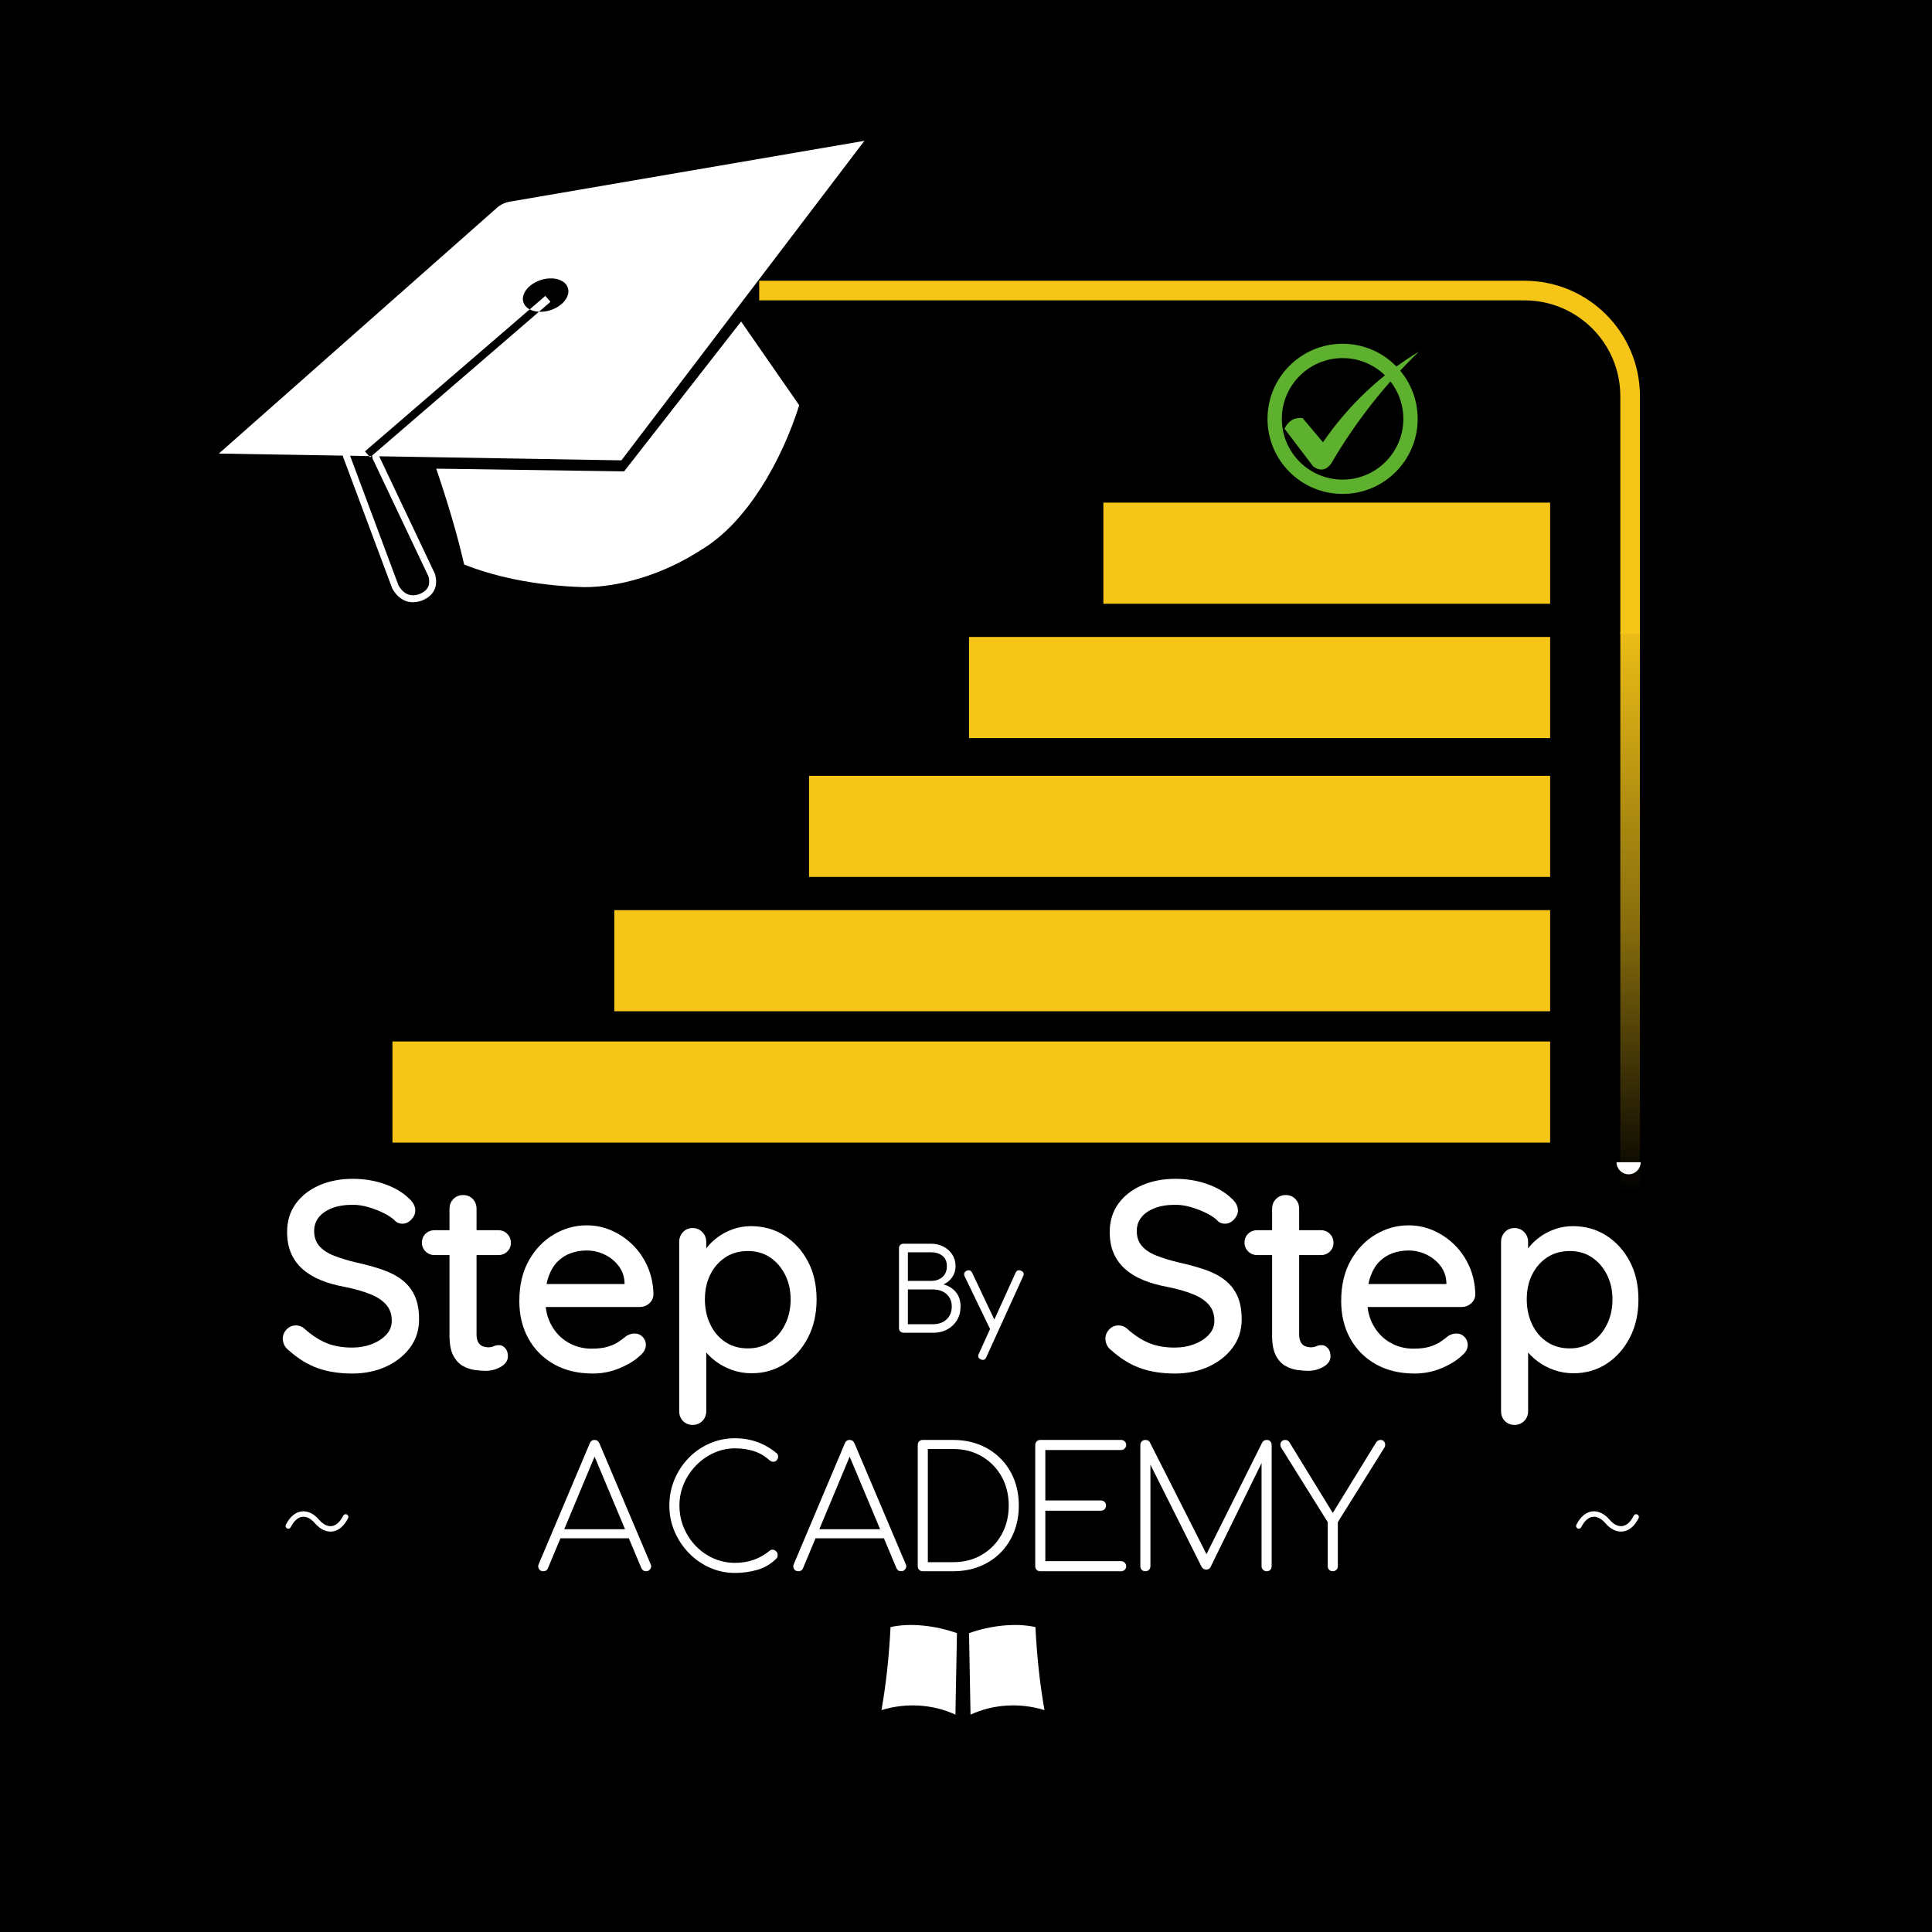
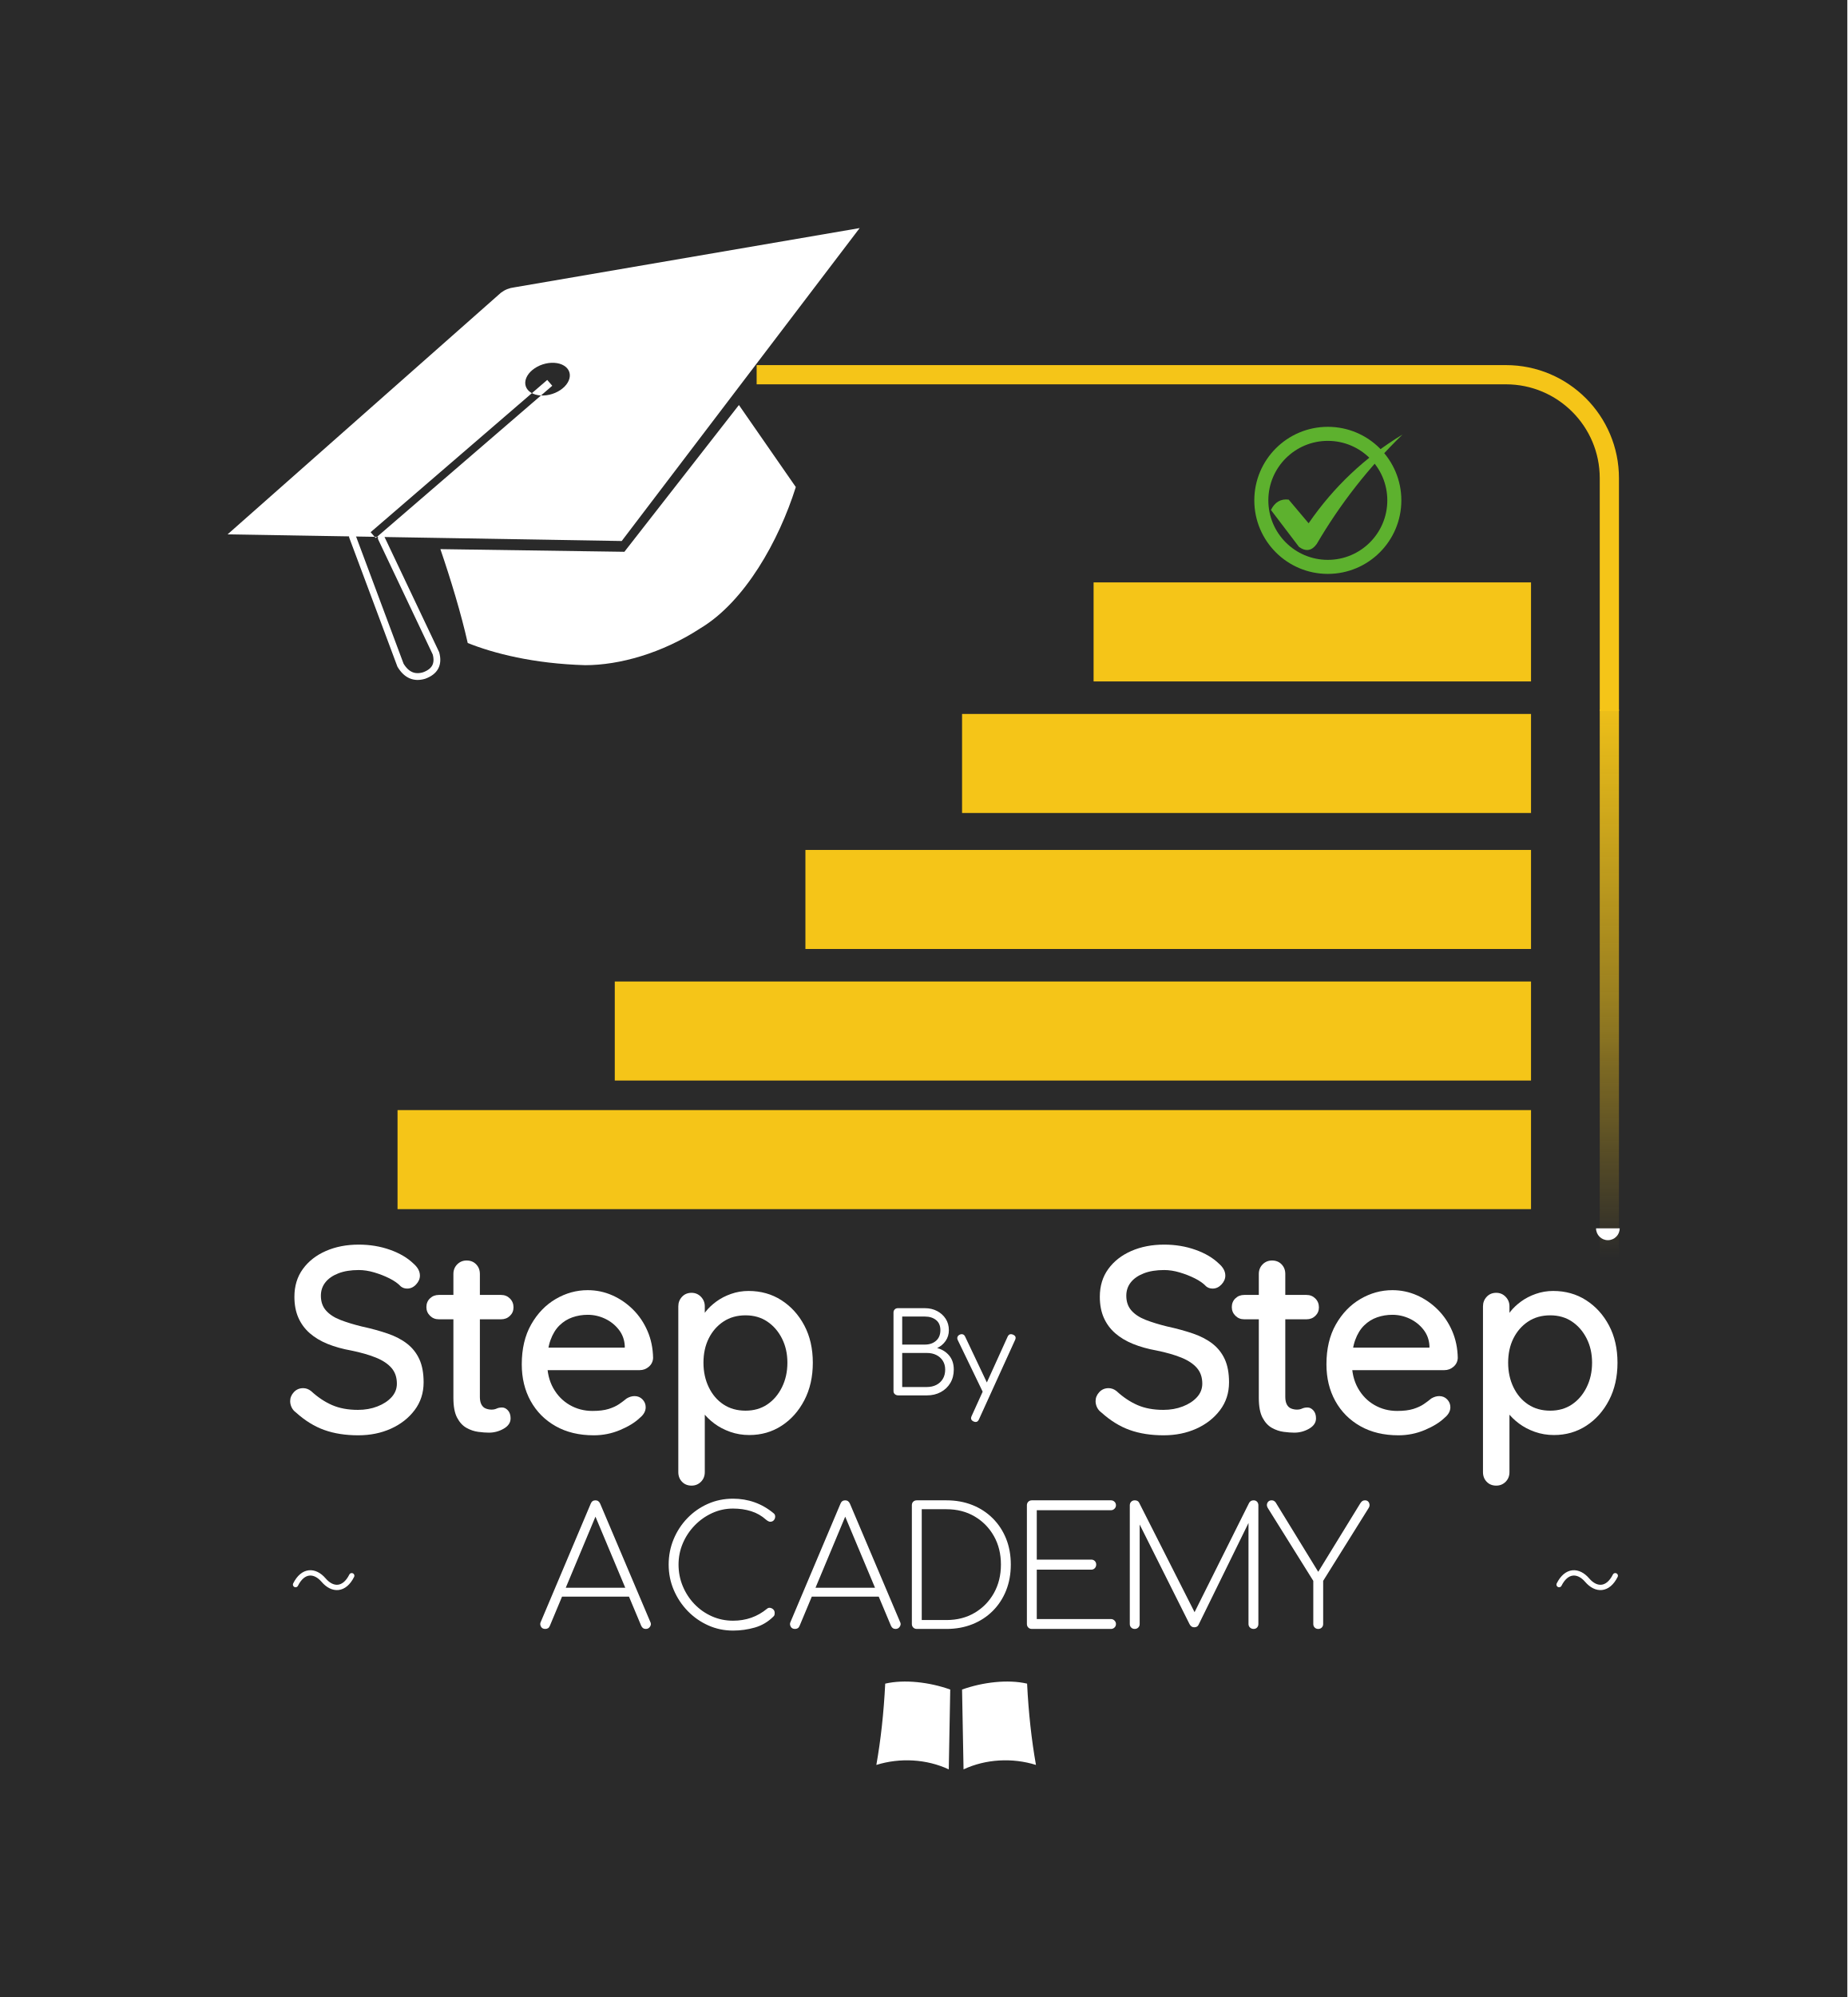
- <svg xmlns="http://www.w3.org/2000/svg" viewBox="0 0 1280 1280">
-   <rect width="1280" height="1280" fill="#000000" />
+ <svg xmlns="http://www.w3.org/2000/svg" viewBox="-9.0 -61.0 1250.0 1351.0">
+   <rect x="-9.0" y="-61.0" width="1250.0" height="1351.0" fill="#2A2A2A" />
  <defs>
-     <linearGradient id="g_fil_1" gradientUnits="userSpaceOnUse" x1="0" y1="400" x2="0" y2="790">
+     <linearGradient id="g_fil_23" gradientUnits="userSpaceOnUse" x1="0" y1="400" x2="0" y2="790">
      <stop offset="0" stop-color="#F5C518" />
      <stop offset=".55" stop-color="#F5C518" stop-opacity=".55" />
      <stop offset="1" stop-color="#F5C518" stop-opacity="0" />
    </linearGradient>
  </defs>
  <path d="M503 192.5 H1010 A70 70 0 0 1 1080 262.5 V420" fill="none" stroke="#F5C518" stroke-width="13" />
-   <path d="M1080 419 V790" fill="none" stroke="url(#g_fil_1)" stroke-width="13" />
+   <path d="M1080 419 V790" fill="none" stroke="url(#g_fil_23)" stroke-width="13" />
  <path d="M1071 770 H1087 A8 8 0 0 1 1071 770 Z" fill="#FFFFFF" />
  <rect x="731" y="333" width="296" height="67" fill="#F5C518" />
  <rect x="642" y="422" width="385" height="67" fill="#F5C518" />
  <rect x="536" y="514" width="491" height="67" fill="#F5C518" />
  <rect x="407" y="603" width="620" height="67" fill="#F5C518" />
  <rect x="260" y="690" width="767" height="67" fill="#F5C518" />
  <g>
    <circle cx="889.5" cy="277.5" r="45" fill="none" stroke="#5DB12E" stroke-width="9.5" />
    <path d="M851 284 Q855 276 863 277 L876.5 293 Q902 256 940 233 Q906 266 882 307 Q877 314 870 309 Z" fill="#5DB12E" />
  </g>
  <g fill="#FFFFFF">
    <path d="M289 310.5 L413.5 312.3 L491 213 L529.5 268.5 C518 305 495 346 465 364 C439 381 410 389 387 389 C352 388 325 381 307.5 374 C303 354 296 331 289 310.5 Z" />
    <path d="M145 300.5 L330 137 Q334 134 339 133.4 L572.7 93.3 L411.7 305 Z M361.30 196.03 L241.80 299.03 L245.20 302.97 L364.70 199.97 Z M376.24 190.71 L376.54 192.05 L376.58 193.46 L376.36 194.90 L375.89 196.34 L375.17 197.78 L374.22 199.17 L373.05 200.51 L371.68 201.75 L370.14 202.89 L368.45 203.91 L366.64 204.78 L364.74 205.49 L362.79 206.03 L360.82 206.39 L358.86 206.56 L356.94 206.54 L355.10 206.34 L353.37 205.95 L351.78 205.38 L350.36 204.64 L349.12 203.75 L348.10 202.71 L347.31 201.55 L346.76 200.29 L346.46 198.95 L346.42 197.54 L346.64 196.10 L347.11 194.66 L347.83 193.22 L348.78 191.83 L349.95 190.49 L351.32 189.25 L352.86 188.11 L354.55 187.09 L356.36 186.22 L358.26 185.51 L360.21 184.97 L362.18 184.61 L364.14 184.44 L366.06 184.46 L367.90 184.66 L369.63 185.05 L371.22 185.62 L372.64 186.36 L373.88 187.25 L374.90 188.29 L375.69 189.45 Z" fill-rule="evenodd" />
    <path d="M229.5 302 L262 389 Q268 399 278 396 Q289 392 286 381 L249 303" fill="none" stroke="#FFFFFF" stroke-width="4.6" stroke-linejoin="round" stroke-linecap="round" />
  </g>
  <g fill="#FFFFFF">
    <path transform="translate(180.36 908.21) scale(0.17917 -0.17917)" d="M296 -10Q224 -10 168.0 10.0Q112 30 61 76Q50 84 44.5 95.5Q39 107 39 119Q39 138 53.0 153.0Q67 168 88 168Q104 168 118 157Q156 122 197.5 104.0Q239 86 295 86Q335 86 368.5 99.0Q402 112 422.0 134.0Q442 156 442 185Q442 221 421.5 244.5Q401 268 362.5 283.5Q324 299 270 310Q220 319 180.5 335.0Q141 351 113.0 375.5Q85 400 70.0 434.0Q55 468 55 513Q55 574 87.0 618.0Q119 662 174.0 686.0Q229 710 298 710Q361 710 416.0 690.5Q471 671 505 638Q529 617 529 593Q529 575 514.5 559.5Q500 544 481 544Q467 544 457 552Q441 569 414.0 582.5Q387 596 356.5 605.0Q326 614 298 614Q253 614 221.0 601.5Q189 589 172.0 567.5Q155 546 155 517Q155 483 174.5 461.0Q194 439 229.0 425.5Q264 412 309 401Q364 389 407.5 374.0Q451 359 481.0 335.5Q511 312 527.0 277.0Q543 242 543 190Q543 130 509.0 85.0Q475 40 419.5 15.0Q364 -10 296 -10Z" />
    <path transform="translate(276.66 908.21) scale(0.17917 -0.17917)" d="M63 520H298Q318 520 331.5 506.5Q345 493 345 473Q345 454 331.5 441.0Q318 428 298 428H63Q43 428 29.5 441.5Q16 455 16 474Q16 494 29.5 507.0Q43 520 63 520ZM168 650Q190 650 204.0 635.5Q218 621 218 599V135Q218 117 224.0 106.0Q230 95 240.5 91.0Q251 87 262 87Q273 87 281.5 91.0Q290 95 302 95Q314 95 324.0 84.0Q334 73 334 54Q334 30 308.0 15.0Q282 0 252 0Q235 0 212.0 3.0Q189 6 167.5 18.0Q146 30 132.0 56.5Q118 83 118 131V599Q118 621 132.5 635.5Q147 650 168 650Z" />
    <path transform="translate(336.36 908.21) scale(0.17917 -0.17917)" d="M315 -10Q232 -10 171.0 24.5Q110 59 76.5 119.5Q43 180 43 258Q43 346 78.5 408.5Q114 471 171.0 504.5Q228 538 292 538Q341 538 385.0 518.5Q429 499 463.5 464.5Q498 430 518.0 383.5Q538 337 539 282Q538 262 523.0 249.0Q508 236 488 236H99L75 321H451L432 303V328Q430 363 409.0 389.5Q388 416 357.0 430.5Q326 445 292 445Q262 445 234.5 435.5Q207 426 185.5 405.0Q164 384 151.5 349.5Q139 315 139 264Q139 209 162.0 168.0Q185 127 224.0 104.5Q263 82 310 82Q347 82 371.0 89.5Q395 97 411.0 108.0Q427 119 439 129Q454 138 469 138Q487 138 499.0 125.5Q511 113 511 96Q511 74 489 56Q462 30 414.5 10.0Q367 -10 315 -10Z" />
    <path transform="translate(437.45 908.21) scale(0.17917 -0.17917)" d="M335 535Q405 535 459.5 500.0Q514 465 546.0 404.5Q578 344 578 264Q578 184 546.0 122.5Q514 61 460.0 26.0Q406 -9 338 -9Q300 -9 266.0 3.0Q232 15 206.0 34.5Q180 54 163.5 76.0Q147 98 143 117L170 130V-149Q170 -171 155.5 -185.5Q141 -200 120 -200Q98 -200 84.0 -185.5Q70 -171 70 -149V477Q70 498 84.0 513.0Q98 528 120 528Q141 528 155.5 513.0Q170 498 170 477V408L154 417Q157 436 173.0 456.5Q189 477 213.5 495.0Q238 513 269.5 524.0Q301 535 335 535ZM324 443Q276 443 240.5 419.5Q205 396 185.0 356.0Q165 316 165 264Q165 213 185.0 171.5Q205 130 240.5 106.5Q276 83 324 83Q371 83 406.0 106.5Q441 130 461.5 171.5Q482 213 482 264Q482 315 461.5 355.5Q441 396 406.0 419.5Q371 443 324 443Z" />
    <path transform="translate(725.36 908.21) scale(0.17917 -0.17917)" d="M296 -10Q224 -10 168.0 10.0Q112 30 61 76Q50 84 44.5 95.5Q39 107 39 119Q39 138 53.0 153.0Q67 168 88 168Q104 168 118 157Q156 122 197.5 104.0Q239 86 295 86Q335 86 368.5 99.0Q402 112 422.0 134.0Q442 156 442 185Q442 221 421.5 244.5Q401 268 362.5 283.5Q324 299 270 310Q220 319 180.5 335.0Q141 351 113.0 375.5Q85 400 70.0 434.0Q55 468 55 513Q55 574 87.0 618.0Q119 662 174.0 686.0Q229 710 298 710Q361 710 416.0 690.5Q471 671 505 638Q529 617 529 593Q529 575 514.5 559.5Q500 544 481 544Q467 544 457 552Q441 569 414.0 582.5Q387 596 356.5 605.0Q326 614 298 614Q253 614 221.0 601.5Q189 589 172.0 567.5Q155 546 155 517Q155 483 174.5 461.0Q194 439 229.0 425.5Q264 412 309 401Q364 389 407.5 374.0Q451 359 481.0 335.5Q511 312 527.0 277.0Q543 242 543 190Q543 130 509.0 85.0Q475 40 419.5 15.0Q364 -10 296 -10Z" />
    <path transform="translate(821.66 908.21) scale(0.17917 -0.17917)" d="M63 520H298Q318 520 331.5 506.5Q345 493 345 473Q345 454 331.5 441.0Q318 428 298 428H63Q43 428 29.5 441.5Q16 455 16 474Q16 494 29.5 507.0Q43 520 63 520ZM168 650Q190 650 204.0 635.5Q218 621 218 599V135Q218 117 224.0 106.0Q230 95 240.5 91.0Q251 87 262 87Q273 87 281.5 91.0Q290 95 302 95Q314 95 324.0 84.0Q334 73 334 54Q334 30 308.0 15.0Q282 0 252 0Q235 0 212.0 3.0Q189 6 167.5 18.0Q146 30 132.0 56.5Q118 83 118 131V599Q118 621 132.5 635.5Q147 650 168 650Z" />
    <path transform="translate(880.86 908.21) scale(0.17917 -0.17917)" d="M315 -10Q232 -10 171.0 24.5Q110 59 76.5 119.5Q43 180 43 258Q43 346 78.5 408.5Q114 471 171.0 504.5Q228 538 292 538Q341 538 385.0 518.5Q429 499 463.5 464.5Q498 430 518.0 383.5Q538 337 539 282Q538 262 523.0 249.0Q508 236 488 236H99L75 321H451L432 303V328Q430 363 409.0 389.5Q388 416 357.0 430.5Q326 445 292 445Q262 445 234.5 435.5Q207 426 185.5 405.0Q164 384 151.5 349.5Q139 315 139 264Q139 209 162.0 168.0Q185 127 224.0 104.5Q263 82 310 82Q347 82 371.0 89.5Q395 97 411.0 108.0Q427 119 439 129Q454 138 469 138Q487 138 499.0 125.5Q511 113 511 96Q511 74 489 56Q462 30 414.5 10.0Q367 -10 315 -10Z" />
    <path transform="translate(981.95 908.21) scale(0.17917 -0.17917)" d="M335 535Q405 535 459.5 500.0Q514 465 546.0 404.5Q578 344 578 264Q578 184 546.0 122.5Q514 61 460.0 26.0Q406 -9 338 -9Q300 -9 266.0 3.0Q232 15 206.0 34.5Q180 54 163.5 76.0Q147 98 143 117L170 130V-149Q170 -171 155.5 -185.5Q141 -200 120 -200Q98 -200 84.0 -185.5Q70 -171 70 -149V477Q70 498 84.0 513.0Q98 528 120 528Q141 528 155.5 513.0Q170 498 170 477V408L154 417Q157 436 173.0 456.5Q189 477 213.5 495.0Q238 513 269.5 524.0Q301 535 335 535ZM324 443Q276 443 240.5 419.5Q205 396 185.0 356.0Q165 316 165 264Q165 213 185.0 171.5Q205 130 240.5 106.5Q276 83 324 83Q371 83 406.0 106.5Q441 130 461.5 171.5Q482 213 482 264Q482 315 461.5 355.5Q441 396 406.0 419.5Q371 443 324 443Z" />
    <path transform="translate(588.05 883.00) scale(0.07554 -0.07554)" d="M144 0Q125 0 112.5 10.5Q100 21 100 39V742Q100 759 111.0 770.0Q122 781 139 781H382Q442 781 490.5 755.5Q539 730 567.5 686.0Q596 642 596 584Q596 530 567.0 488.0Q538 446 491 424Q558 406 599.0 356.5Q640 307 640 231Q640 163 609.0 111.0Q578 59 523.5 29.5Q469 0 399 0ZM178 75H399Q447 75 484.0 94.0Q521 113 542.0 148.0Q563 183 563 231Q563 276 542.0 309.5Q521 343 484.0 361.5Q447 380 399 380H178ZM178 455H382Q442 455 481.0 489.0Q520 523 520 584Q520 644 481.0 675.0Q442 706 382 706H178Z" />
    <path transform="translate(637.33 883.00) scale(0.07554 -0.07554)" d="M184 -238Q176 -238 166 -234Q132 -219 147 -186L470 526Q485 558 518 544Q552 530 537 497L213 -215Q203 -238 184 -238ZM295 17Q280 10 267.0 14.5Q254 19 246 34L23 496Q16 511 21.0 524.0Q26 537 41 544Q56 551 69.0 546.5Q82 542 89 527L308 65Q316 50 313.0 37.0Q310 24 295 17Z" />
    <path transform="translate(354.49 1041.00) scale(0.1114 -0.1114)" d="M49 0Q30 0 22.5 15.0Q15 30 22 43L325 760Q333 781 354 781Q374 781 383 760L687 43Q695 29 686.0 14.5Q677 0 660 0Q650 0 643.5 4.5Q637 9 632 19L338 720H370L77 19Q73 9 66.0 4.5Q59 0 49 0ZM123 196 147 250H563L586 196Z" />
    <path transform="translate(436.78 1041.00) scale(0.1114 -0.1114)" d="M451 -10Q371 -10 300.5 21.5Q230 53 176.0 108.5Q122 164 91.0 236.5Q60 309 60 391Q60 472 90.0 544.5Q120 617 173.5 672.5Q227 728 298.0 759.5Q369 791 451 791Q520 791 582.0 769.0Q644 747 698 702Q707 695 707.0 682.5Q707 670 699.0 660.5Q691 651 677 651Q673 651 669.0 652.5Q665 654 661.0 656.5Q657 659 652 663Q612 699 561.0 715.0Q510 731 451 731Q384 731 324.0 703.5Q264 676 218.0 628.5Q172 581 146.0 520.0Q120 459 120 391Q120 321 146.0 259.0Q172 197 217.5 150.0Q263 103 323.0 76.5Q383 50 451 50Q510 50 561.5 68.0Q613 86 658 123Q666 130 677.0 128.0Q688 126 696.0 118.0Q704 110 704 97Q704 91 703.0 86.0Q702 81 697 76Q648 27 583.5 8.5Q519 -10 451 -10Z" />
    <path transform="translate(523.49 1041.00) scale(0.1114 -0.1114)" d="M49 0Q30 0 22.5 15.0Q15 30 22 43L325 760Q333 781 354 781Q374 781 383 760L687 43Q695 29 686.0 14.5Q677 0 660 0Q650 0 643.5 4.5Q637 9 632 19L338 720H370L77 19Q73 9 66.0 4.5Q59 0 49 0ZM123 196 147 250H563L586 196Z" />
    <path transform="translate(596.89 1041.00) scale(0.1114 -0.1114)" d="M130 0Q117 0 108.5 8.5Q100 17 100 30V751Q100 765 108.5 773.0Q117 781 130 781H310Q396 781 467.5 752.5Q539 724 591.5 671.5Q644 619 672.5 548.0Q701 477 701 391Q701 305 672.5 233.5Q644 162 591.5 109.5Q539 57 467.5 28.5Q396 0 310 0ZM160 54H310Q407 54 481.5 98.0Q556 142 598.5 218.0Q641 294 641 391Q641 488 598.5 563.5Q556 639 481.5 683.0Q407 727 310 727H160Z" />
    <path transform="translate(674.73 1041.00) scale(0.1114 -0.1114)" d="M130 0Q117 0 108.5 8.5Q100 17 100 30V751Q100 764 108.5 772.5Q117 781 130 781H611Q623 781 632.0 772.5Q641 764 641 751Q641 739 632.0 730.0Q623 721 611 721H160V421H491Q504 421 512.5 412.5Q521 404 521 391Q521 378 512.5 369.0Q504 360 491 360H160V60H611Q623 60 632.0 51.0Q641 42 641 30Q641 17 632.0 8.5Q623 0 611 0Z" />
    <path transform="translate(744.36 1041.00) scale(0.1114 -0.1114)" d="M130 0Q117 0 108.5 8.5Q100 17 100 30V751Q100 764 108.5 772.5Q117 781 130 781Q150 781 157 766L511 67H476L825 766Q834 781 852 781Q865 781 873.0 772.5Q881 764 881 751V30Q881 17 873.0 8.5Q865 0 852 0Q839 0 830.0 8.5Q821 17 821 30V679L836 674L517 24Q510 10 491 10Q473 10 463 29L140 674L160 679V30Q160 17 151.5 8.5Q143 0 130 0Z" />
    <path transform="translate(847.69 1041.00) scale(0.1114 -0.1114)" d="M317 0Q304 0 295.5 8.5Q287 17 287 30V292L11 734Q4 746 5.5 756.5Q7 767 14.5 774.0Q22 781 34 781Q42 781 47.5 778.0Q53 775 58 769L339 311H295L572 762Q579 773 585.5 777.0Q592 781 601 781Q613 781 620.0 774.0Q627 767 628.5 756.0Q630 745 623 734L347 292V30Q347 17 338.5 8.5Q330 0 317 0Z" />
  </g>
  <path d="M191 1011 C196 1001 204 1001 210 1008 C216 1015 224 1015 229 1005" fill="none" stroke="#FFFFFF" stroke-width="3.6" stroke-linecap="round" />
  <path d="M1046 1011 C1051 1001 1059 1001 1065 1008 C1071 1015 1079 1015 1084 1005" fill="none" stroke="#FFFFFF" stroke-width="3.6" stroke-linecap="round" />
  <path d="M634 1082 C620 1077 603 1075 590 1078 C589 1098 587 1116 584 1133 C600 1128 618 1129 633 1136 Z" fill="#FFFFFF" />
  <path d="M642 1082 C656 1077 673 1075 686 1078 C687 1098 689 1116 692 1133 C676 1128 658 1129 643 1136 Z" fill="#FFFFFF" />
</svg>
